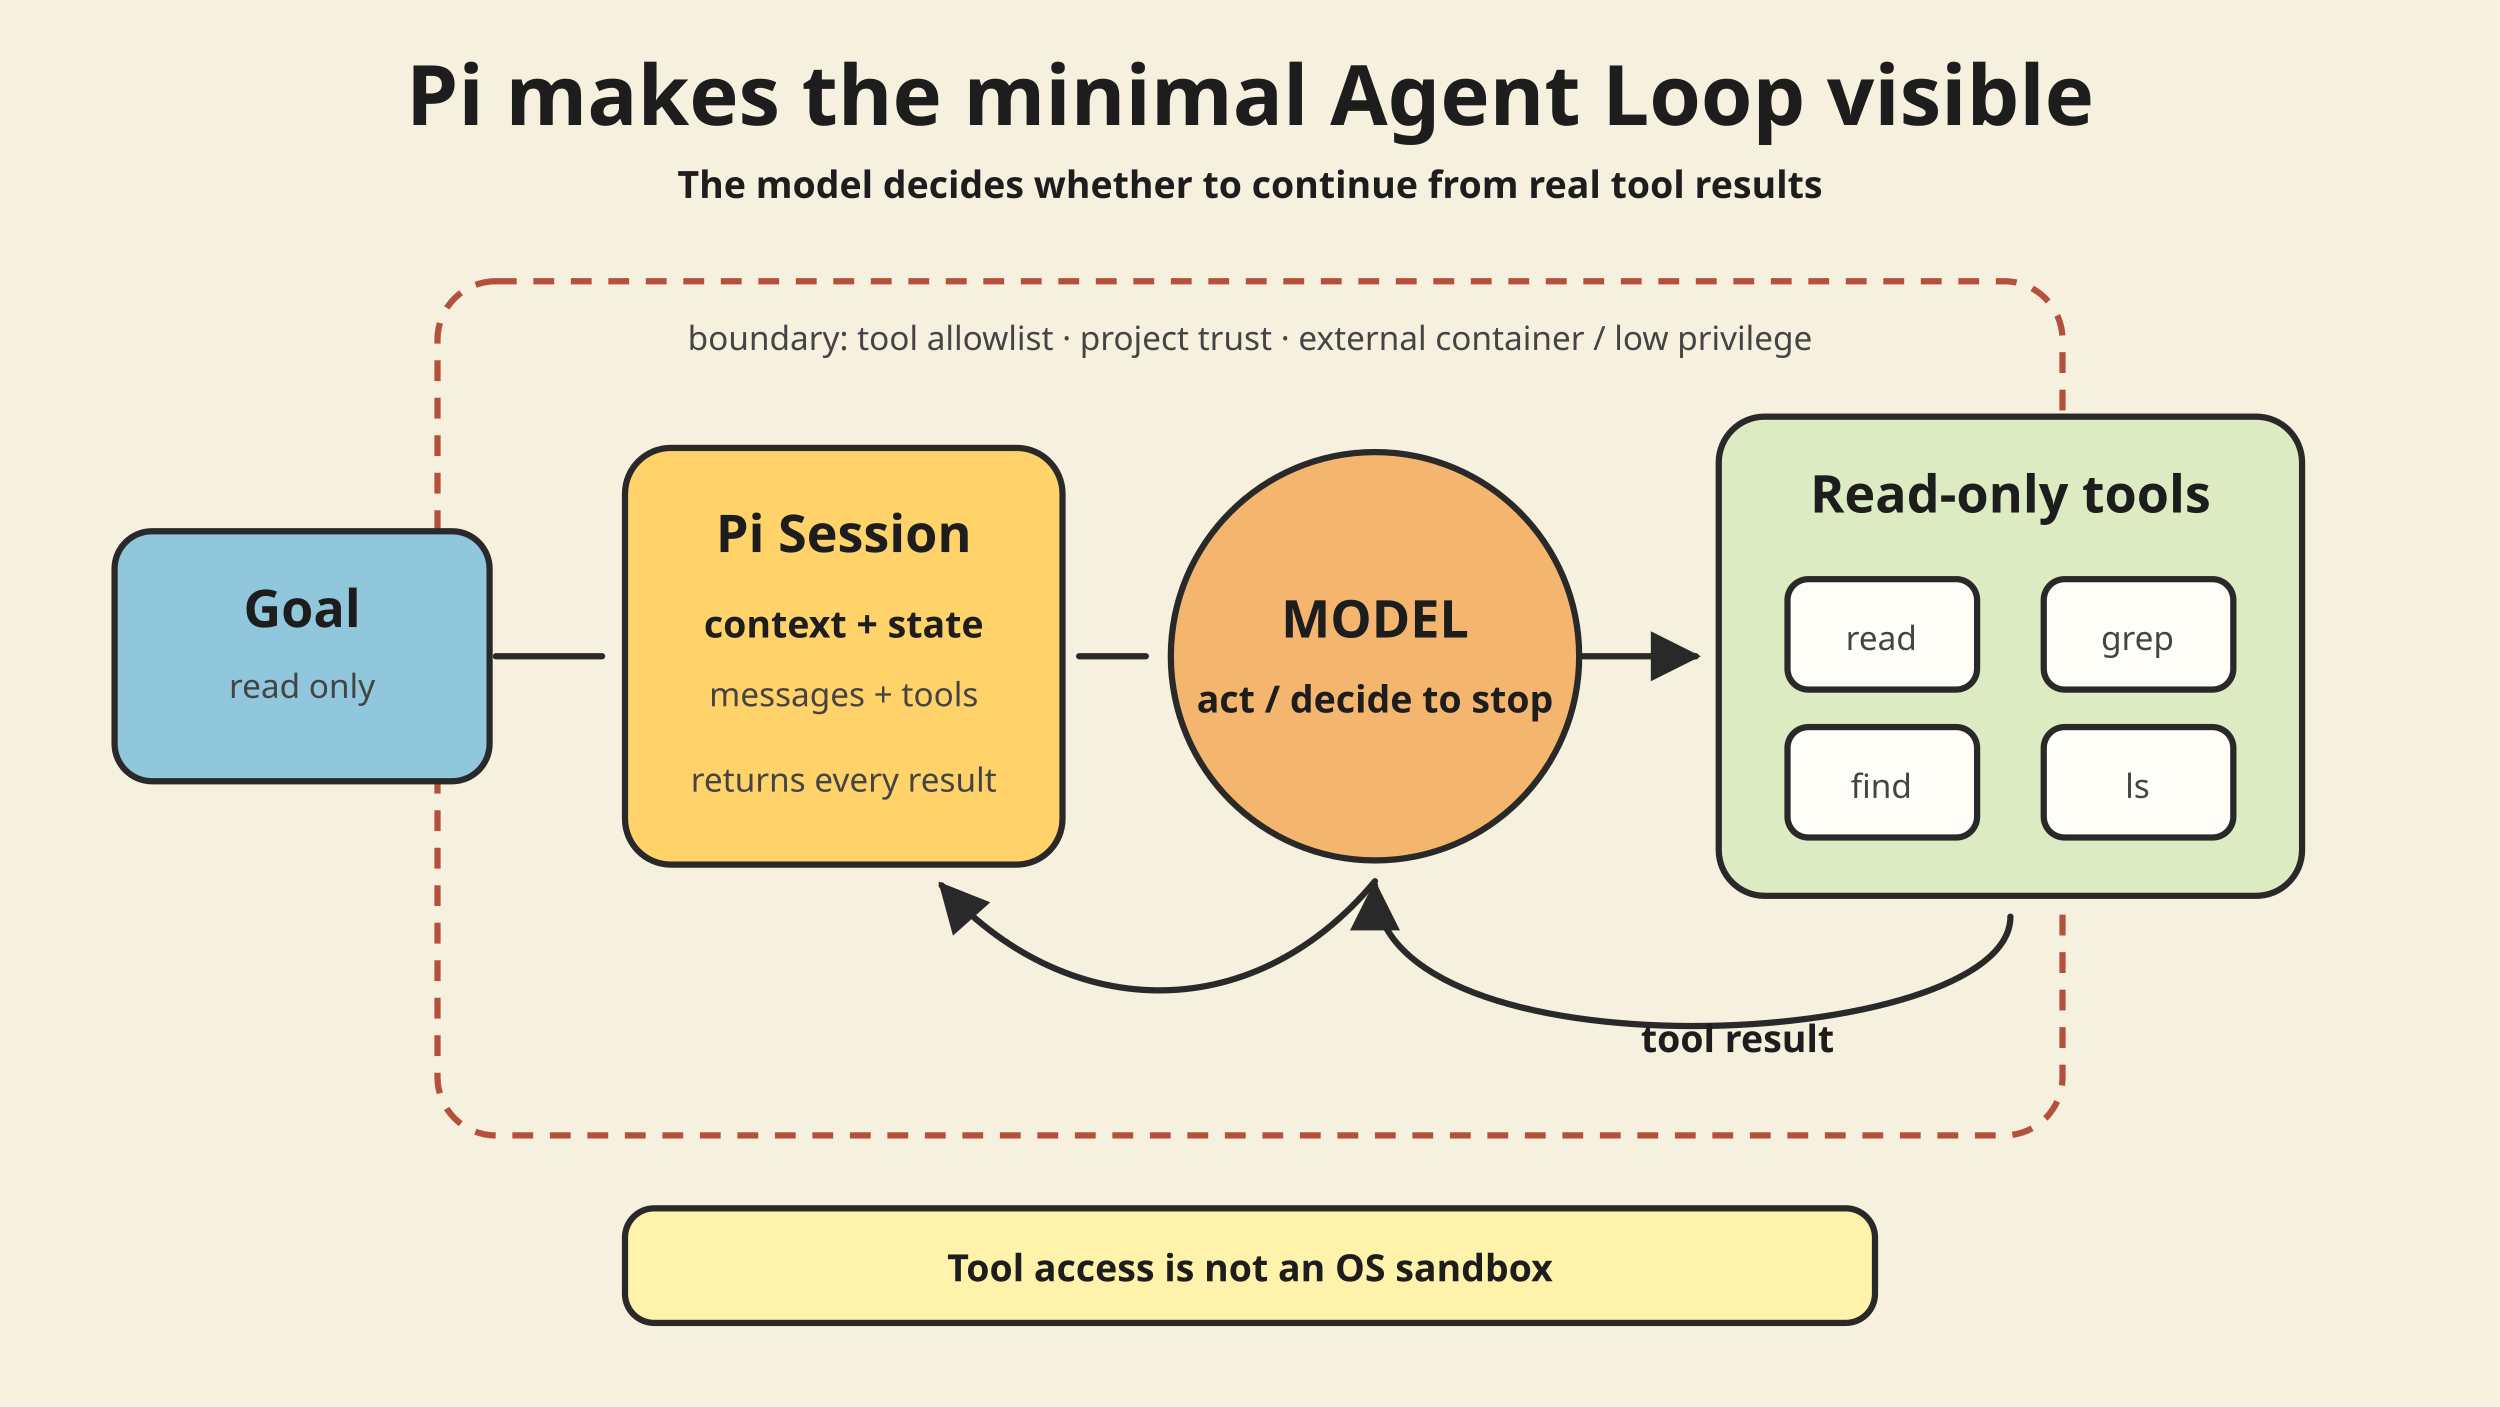
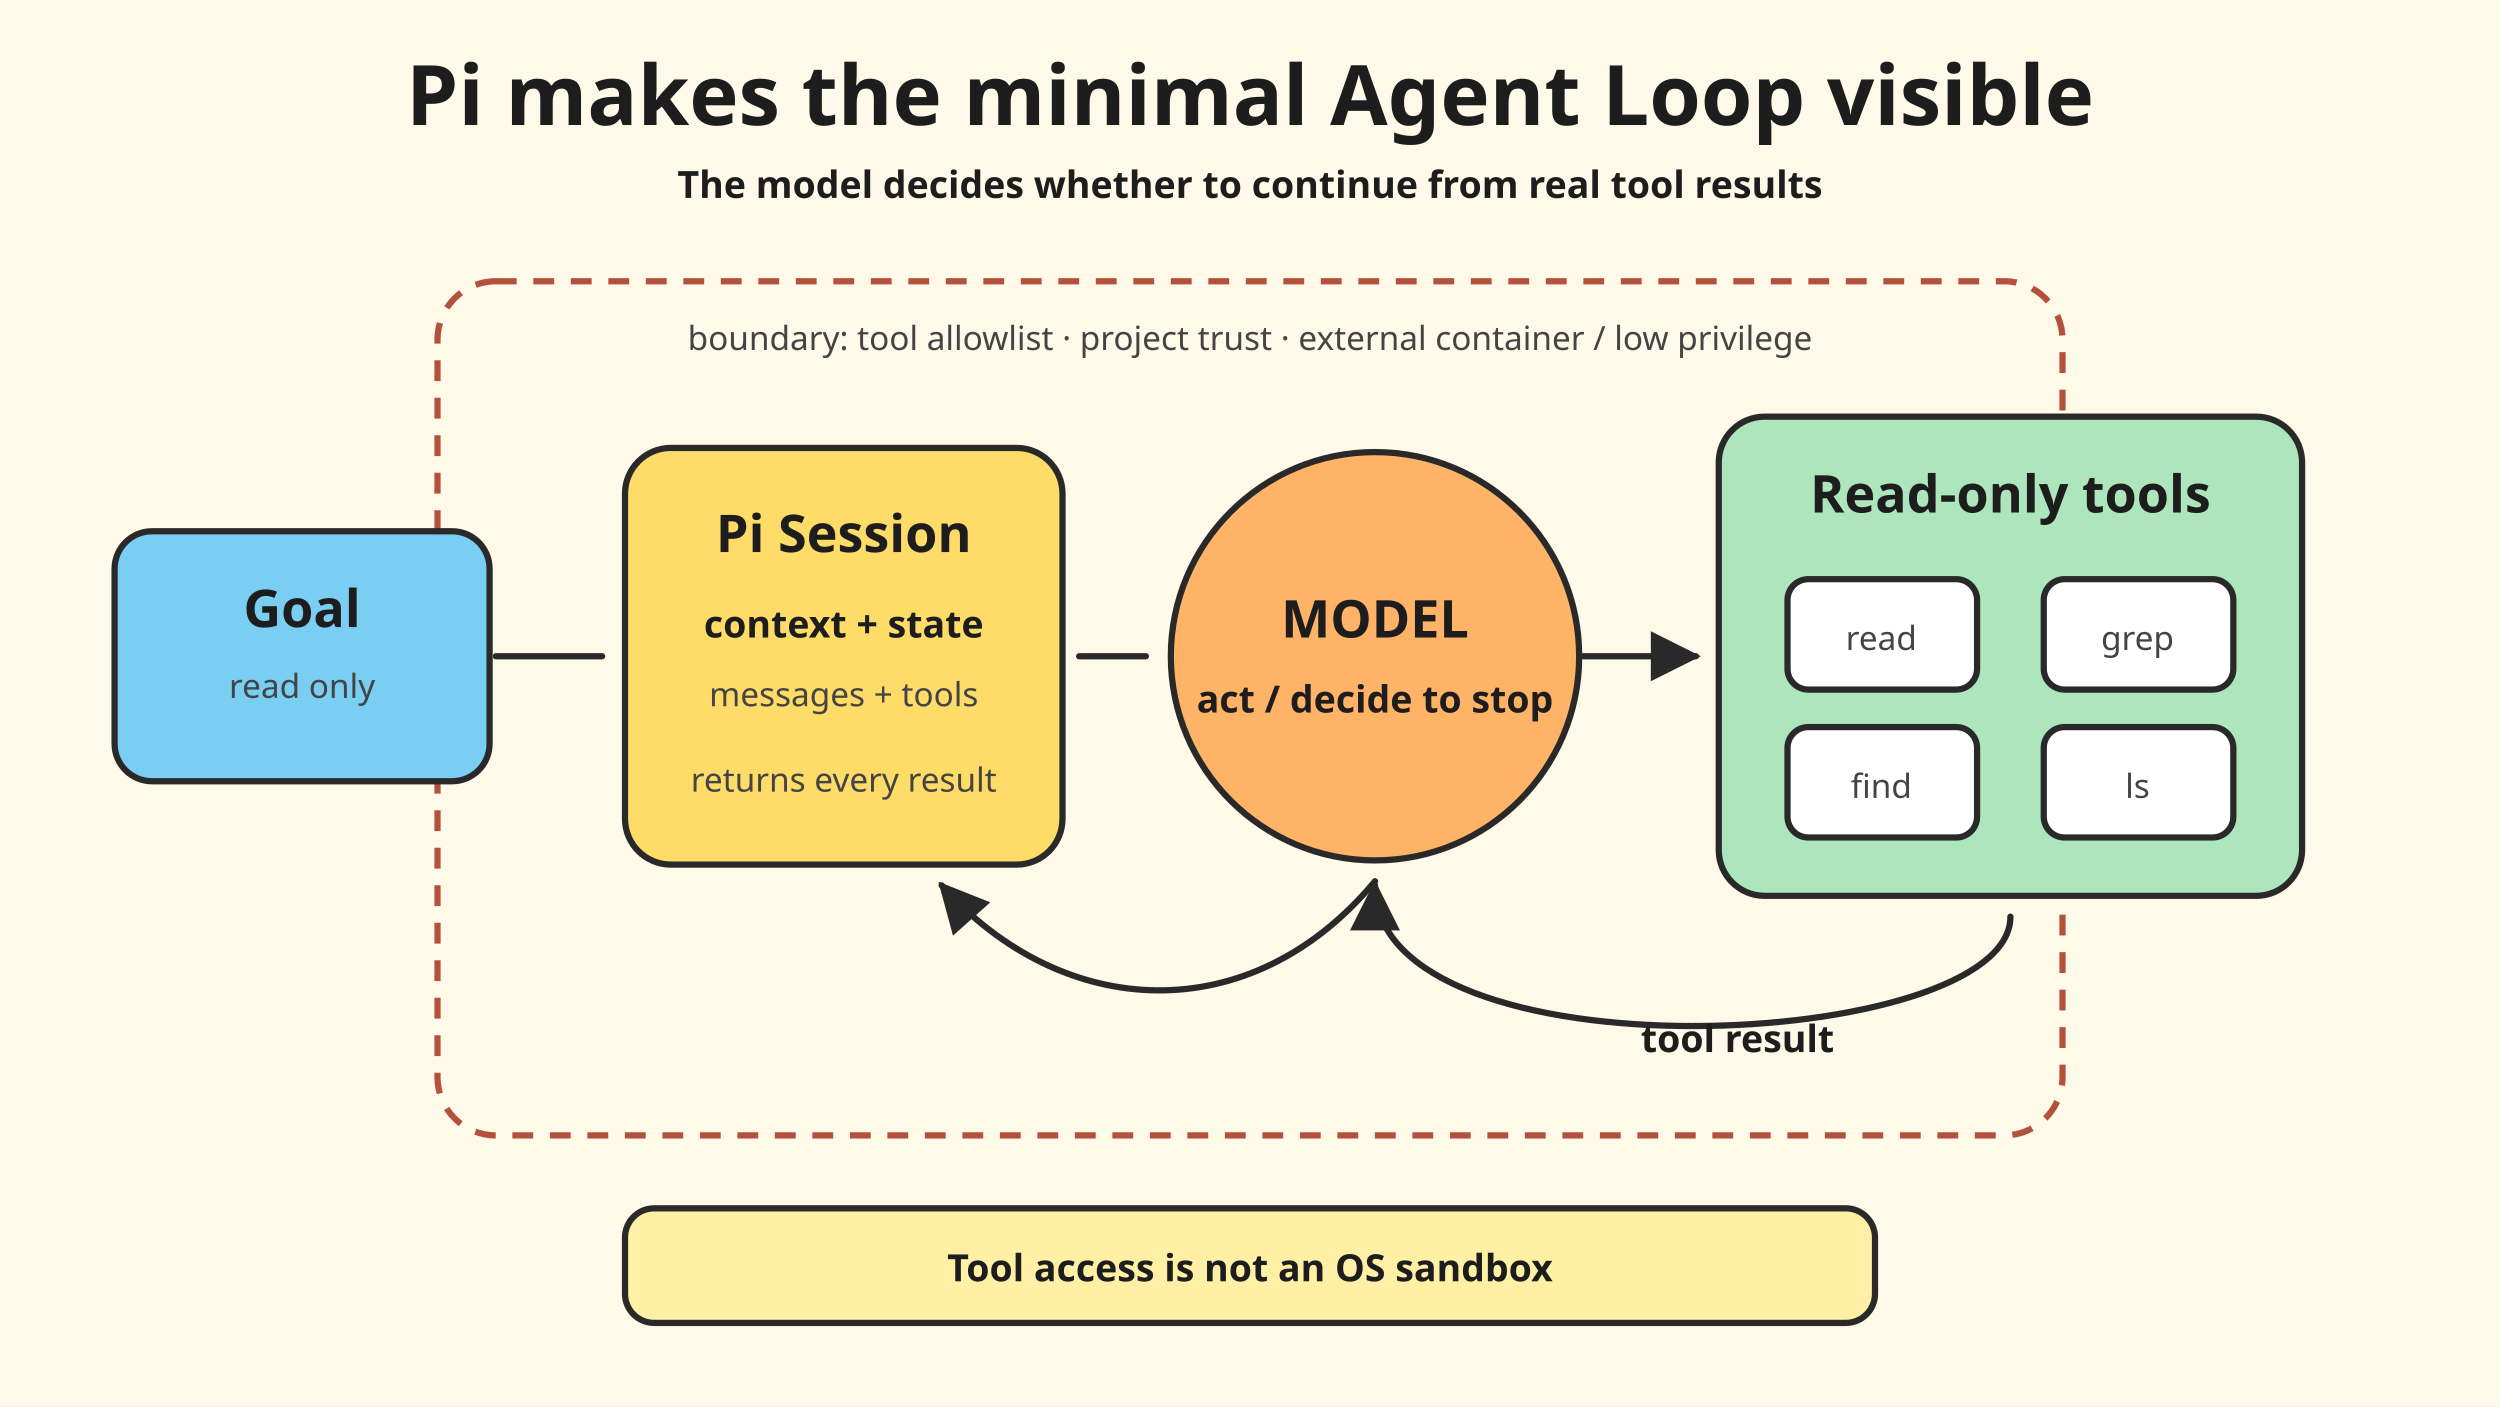
<svg xmlns="http://www.w3.org/2000/svg" width="1200" height="675" viewBox="0 0 1200 675" role="img" aria-labelledby="title desc">
  <defs>
    <marker id="a" viewBox="0 0 10 10" refX="9" refY="5" markerWidth="8" markerHeight="8" orient="auto">
      <path d="M0 0 10 5 0 10z" fill="#292929" />
    </marker>
    <style>.i{stroke:#292929;stroke-width:3;stroke-linecap:round;stroke-linejoin:round}.d{stroke:#b4513d;stroke-width:3;stroke-dasharray:10 8;fill:none}.s{font-family:Arial Unicode MS;fill:#1d1d1d}.t{font-size:40px;font-weight:750}.h{font-size:25px;font-weight:700}.b{font-size:18px;font-weight:550}.n{font-size:16px;fill:#444}</style>
  </defs>
-   <rect width="1200" height="675" fill="#f6f0df" />
+   <rect width="1200" height="675" fill="#fff9e9" />
  <text x="600" y="60" text-anchor="middle" class="s t">Pi makes the minimal Agent Loop visible</text>
  <text x="600" y="95" text-anchor="middle" class="s b">The model decides whether to continue from real tool results</text>
-   <rect x="210" y="135" width="780" height="410" rx="28" fill="#fffdf7" class="d" />
+   <rect x="210" y="135" width="780" height="410" rx="28" fill="#ffffff" class="d" />
  <text x="600" y="168" text-anchor="middle" class="s n">boundary: tool allowlist · project trust · external container / low privilege</text>
-   <rect x="55" y="255" width="180" height="120" rx="18" fill="#90c7dc" class="i" />
+   <rect x="55" y="255" width="180" height="120" rx="18" fill="#79cef2" class="i" />
  <text x="145" y="301" text-anchor="middle" class="s h">Goal</text>
  <text x="145" y="335" text-anchor="middle" class="s n">read only</text>
-   <rect x="300" y="215" width="210" height="200" rx="22" fill="#ffd36a" class="i" />
+   <rect x="300" y="215" width="210" height="200" rx="22" fill="#ffdc67" class="i" />
  <text x="405" y="265" text-anchor="middle" class="s h">Pi Session</text>
  <text x="405" y="306" text-anchor="middle" class="s b">context + state</text>
  <text x="405" y="339" text-anchor="middle" class="s n">messages + tools</text>
  <text x="405" y="380" text-anchor="middle" class="s n">returns every result</text>
-   <circle cx="660" cy="315" r="98" fill="#f4b66e" class="i" />
+   <circle cx="660" cy="315" r="98" fill="#ffb366" class="i" />
  <text x="660" y="306" text-anchor="middle" class="s h">MODEL</text>
  <text x="660" y="342" text-anchor="middle" class="s b">act / decide to stop</text>
-   <rect x="825" y="200" width="280" height="230" rx="22" fill="#dcebc1" class="i" />
+   <rect x="825" y="200" width="280" height="230" rx="22" fill="#ade6bd" class="i" />
  <text x="965" y="246" text-anchor="middle" class="s h">Read-only tools</text>
-   <rect x="858" y="278" width="91" height="53" rx="10" fill="#fffdf7" class="i" />
-   <rect x="981" y="278" width="91" height="53" rx="10" fill="#fffdf7" class="i" />
-   <rect x="858" y="349" width="91" height="53" rx="10" fill="#fffdf7" class="i" />
-   <rect x="981" y="349" width="91" height="53" rx="10" fill="#fffdf7" class="i" />
+   <rect x="858" y="278" width="91" height="53" rx="10" fill="#ffffff" class="i" />
+   <rect x="981" y="278" width="91" height="53" rx="10" fill="#ffffff" class="i" />
+   <rect x="858" y="349" width="91" height="53" rx="10" fill="#ffffff" class="i" />
+   <rect x="981" y="349" width="91" height="53" rx="10" fill="#ffffff" class="i" />
  <text x="903" y="312" text-anchor="middle" class="s n">read</text>
  <text x="1026" y="312" text-anchor="middle" class="s n">grep</text>
  <text x="903" y="383" text-anchor="middle" class="s n">find</text>
  <text x="1026" y="383" text-anchor="middle" class="s n">ls</text>
  <path d="M238 315 H289 M518 315 H550 M760 315 H814" class="i" marker-end="url(#a)" />
  <path d="M965 440 C965 505 660 520 660 425" fill="none" class="i" marker-end="url(#a)" />
  <text x="834" y="505" text-anchor="middle" class="s b">tool result</text>
  <path d="M660 423 C600 495 510 490 452 425" fill="none" class="i" marker-end="url(#a)" />
-   <rect x="300" y="580" width="600" height="55" rx="14" fill="#fff2aa" class="i" />
+   <rect x="300" y="580" width="600" height="55" rx="14" fill="#fff0a5" class="i" />
  <text x="600" y="615" text-anchor="middle" class="s b">Tool access is not an OS sandbox</text>
</svg>
